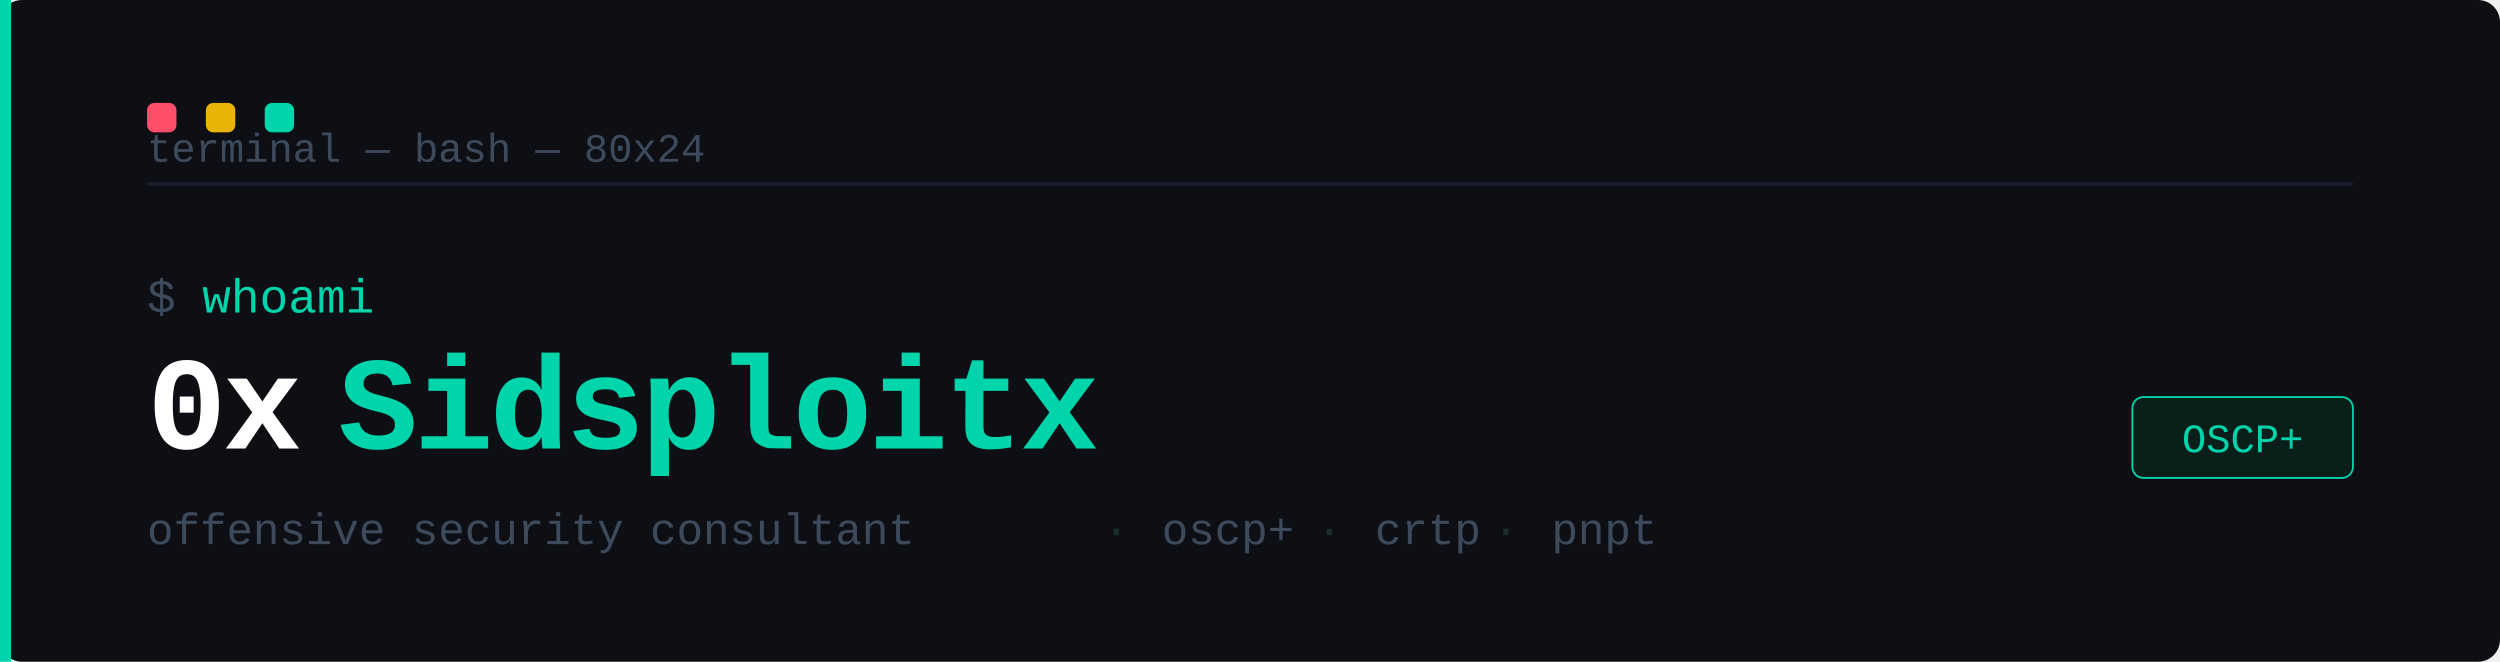
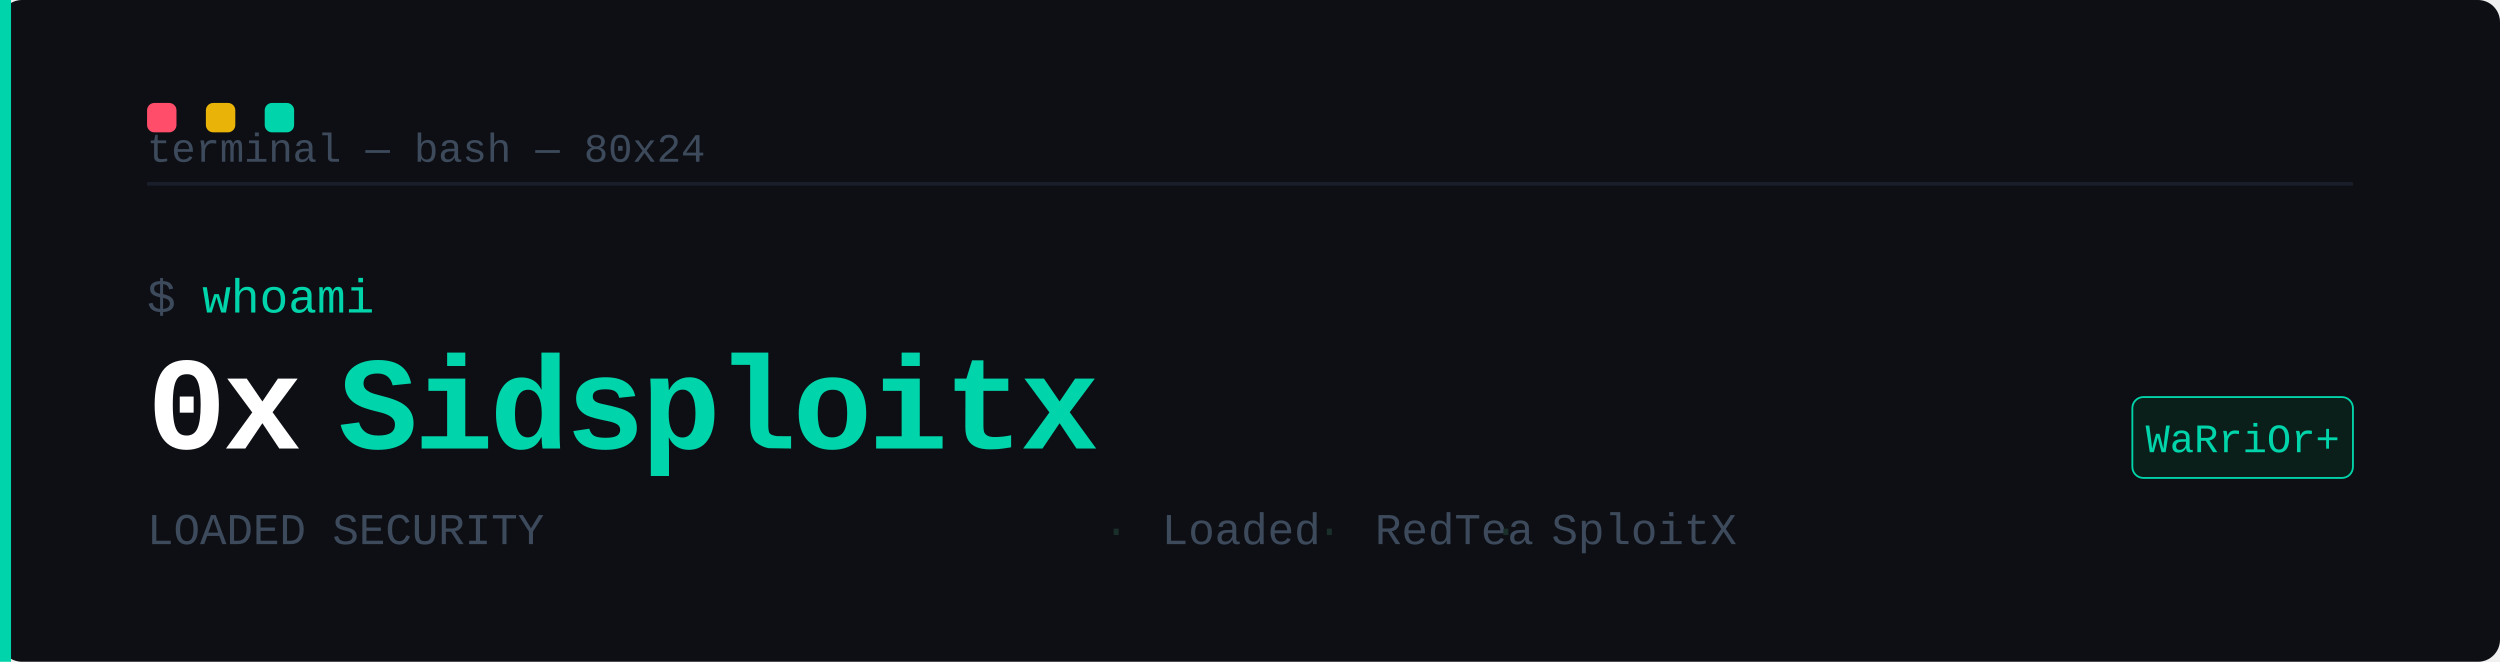
<svg xmlns="http://www.w3.org/2000/svg" width="100%" viewBox="0 0 680 180" role="img">
  <rect width="680" height="180" rx="6" fill="#0d0f14" />
  <rect x="0" y="0" width="3" height="180" fill="#00d4aa" />
  <rect x="40" y="28" width="8" height="8" rx="2" fill="#ff4d6a" />
  <rect x="56" y="28" width="8" height="8" rx="2" fill="#eab308" />
  <rect x="72" y="28" width="8" height="8" rx="2" fill="#00d4aa" />
  <line x1="40" y1="50" x2="640" y2="50" stroke="#1a1e2a" stroke-width="1" />
  <text x="40" y="44" font-family="'Courier New', monospace" font-size="11" fill="#3d4a5c">terminal — bash — 80x24</text>
  <text x="40" y="85" font-family="'Courier New', monospace" font-size="13" fill="#3d4a5c">$</text>
  <text x="55" y="85" font-family="'Courier New', monospace" font-size="13" fill="#00d4aa">whoami</text>
  <text x="40" y="122" font-family="'Courier New', monospace" font-size="36" font-weight="700" fill="#ffffff" letter-spacing="-1">0x</text>
  <text x="92" y="122" font-family="'Courier New', monospace" font-size="36" font-weight="700" fill="#00d4aa" letter-spacing="-1">Sidsploitx</text>
-   <text x="40" y="148" font-family="'Courier New', monospace" font-size="12" fill="#3d4a5c">offensive security consultant</text>
+   <text x="40" y="148" font-family="'Courier New', monospace" font-size="12" fill="#3d4a5c">LOADED SECURITY</text>
  <text x="300" y="148" font-family="'Courier New', monospace" font-size="12" fill="#1a2e2a">·</text>
-   <text x="316" y="148" font-family="'Courier New', monospace" font-size="12" fill="#3d4a5c">oscp+</text>
+   <text x="316" y="148" font-family="'Courier New', monospace" font-size="12" fill="#3d4a5c">Loaded</text>
  <text x="358" y="148" font-family="'Courier New', monospace" font-size="12" fill="#1a2e2a">·</text>
-   <text x="374" y="148" font-family="'Courier New', monospace" font-size="12" fill="#3d4a5c">crtp</text>
+   <text x="374" y="148" font-family="'Courier New', monospace" font-size="12" fill="#3d4a5c">RedTea</text>
  <text x="406" y="148" font-family="'Courier New', monospace" font-size="12" fill="#1a2e2a">·</text>
-   <text x="422" y="148" font-family="'Courier New', monospace" font-size="12" fill="#3d4a5c">pnpt</text>
+   <text x="422" y="148" font-family="'Courier New', monospace" font-size="12" fill="#3d4a5c">SploitX</text>
  <rect x="580" y="108" width="60" height="22" rx="3" fill="#0a1f1a" stroke="#00d4aa" stroke-width="0.5" />
-   <text x="610" y="123" font-family="'Courier New', monospace" font-size="11" fill="#00d4aa" text-anchor="middle">OSCP+</text>
+   <text x="610" y="123" font-family="'Courier New', monospace" font-size="11" fill="#00d4aa" text-anchor="middle">WaRriOr+</text>
</svg>
